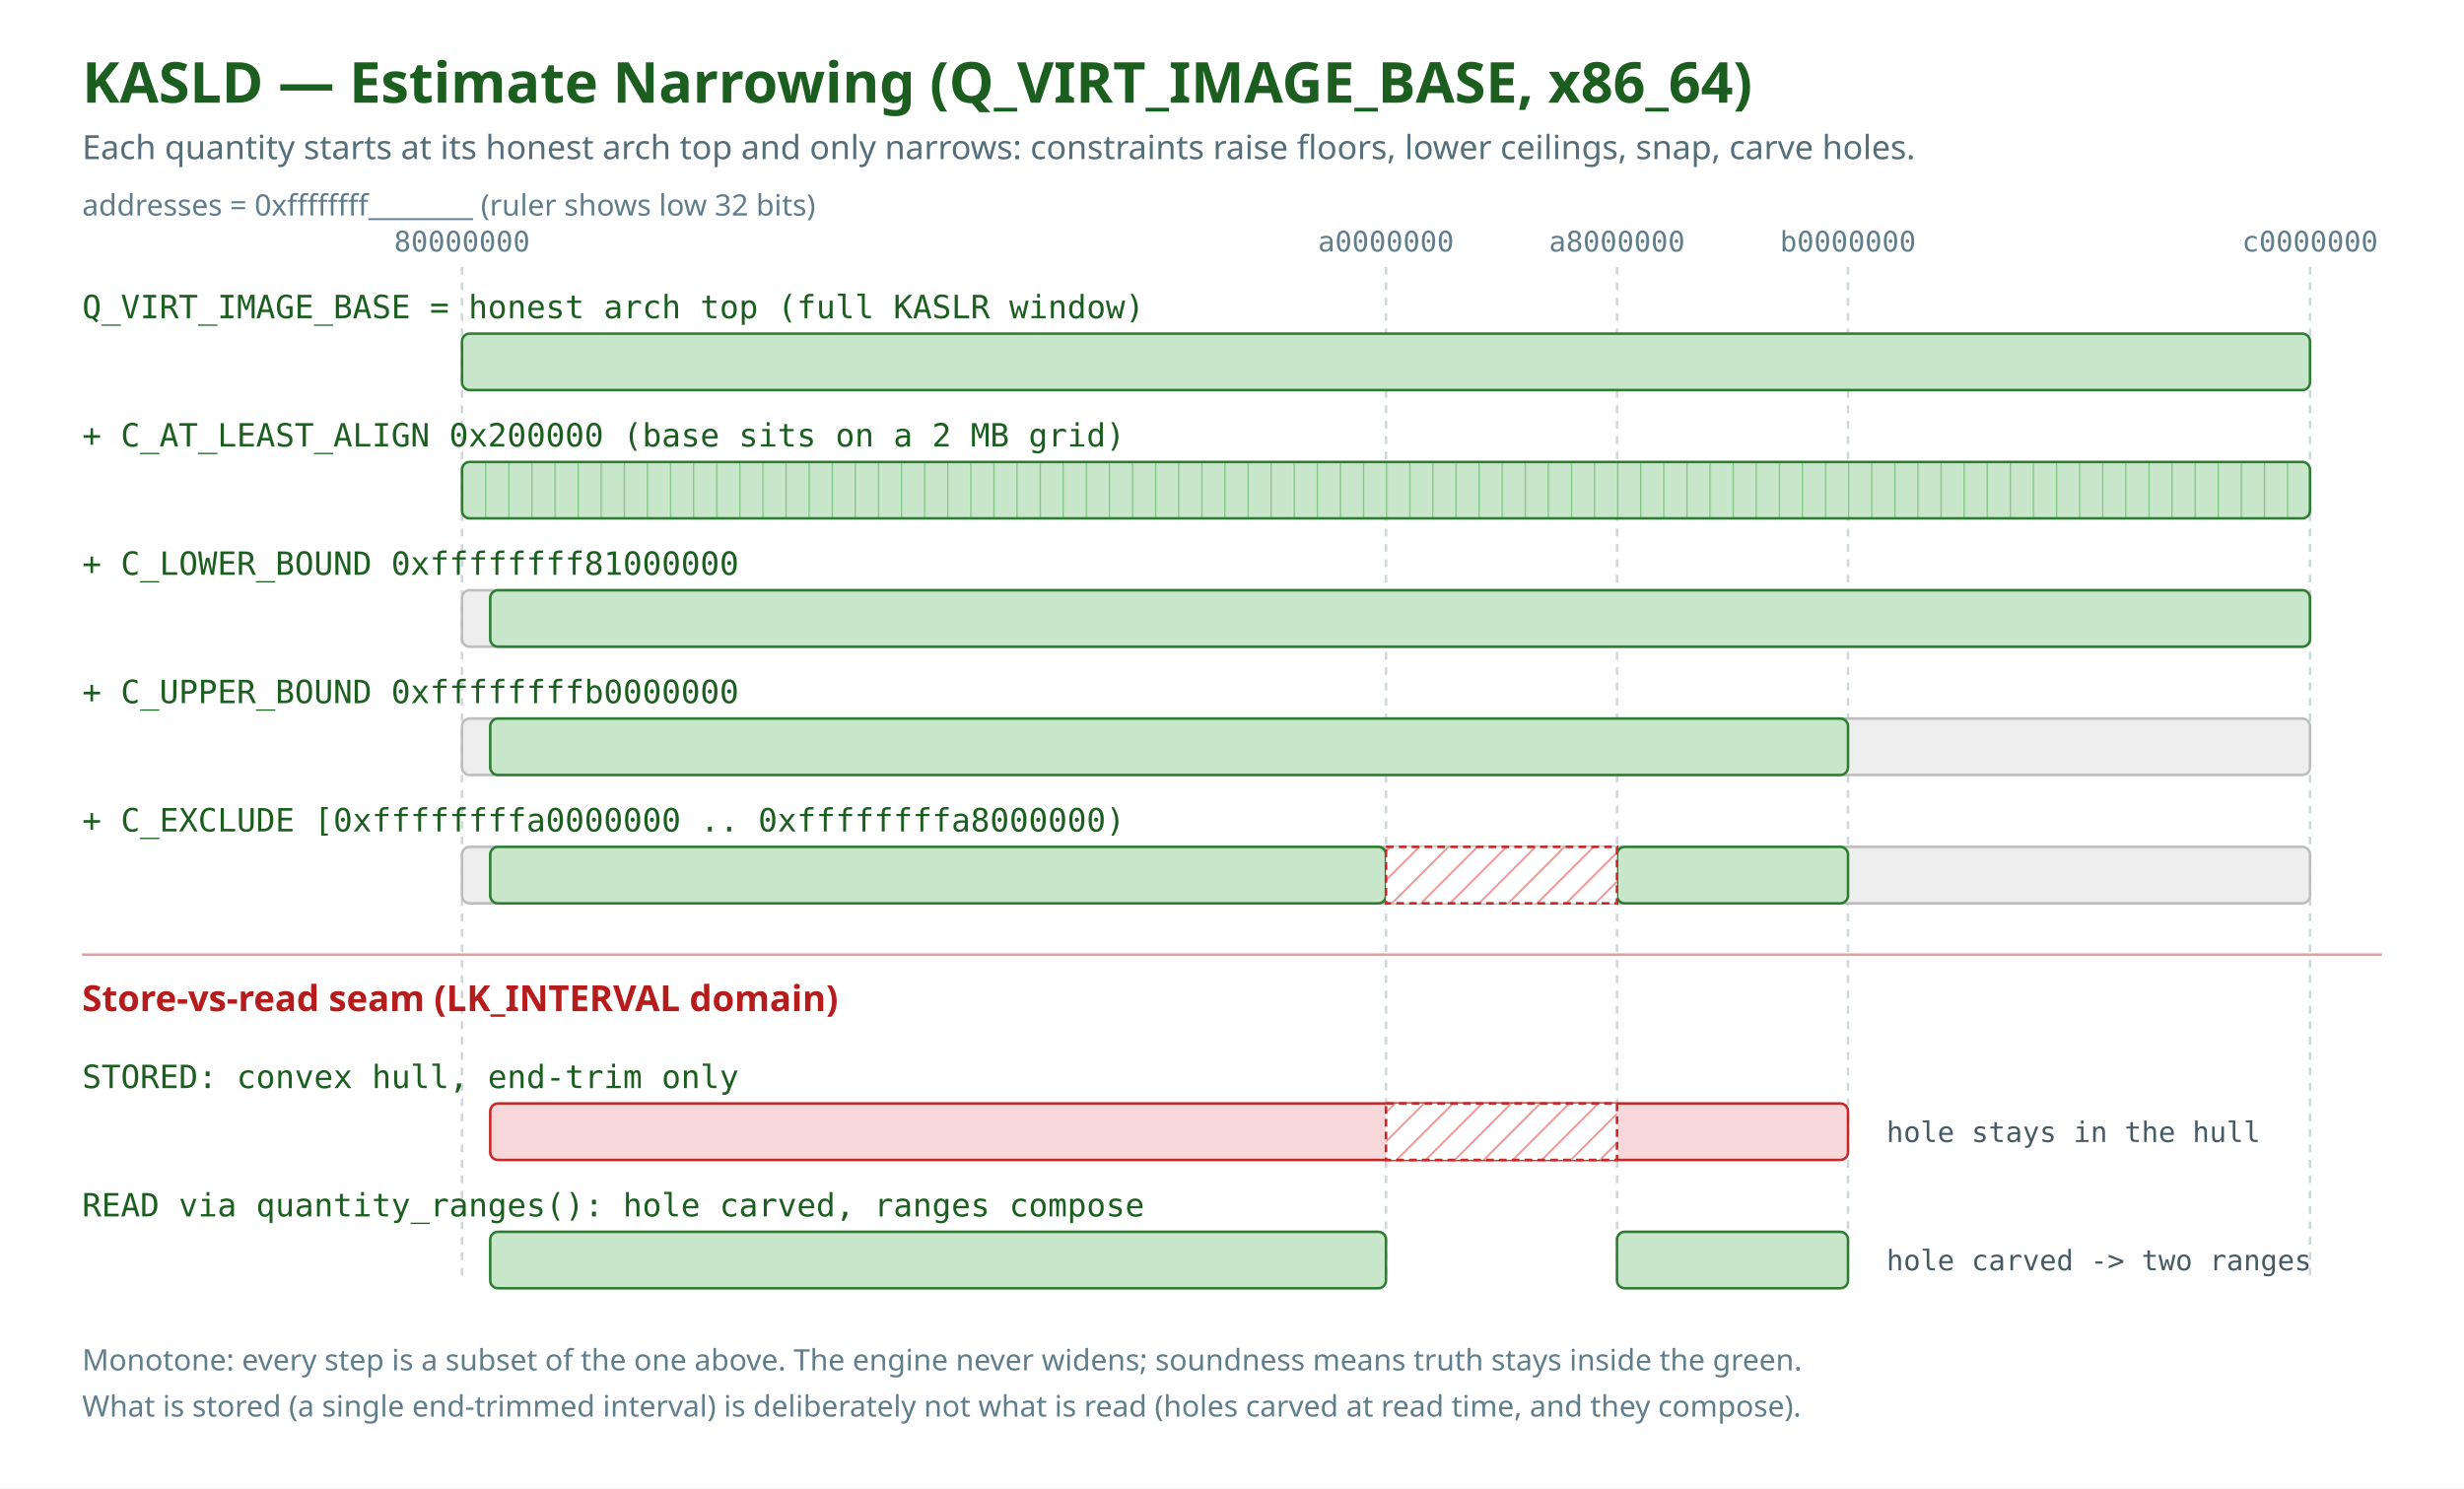
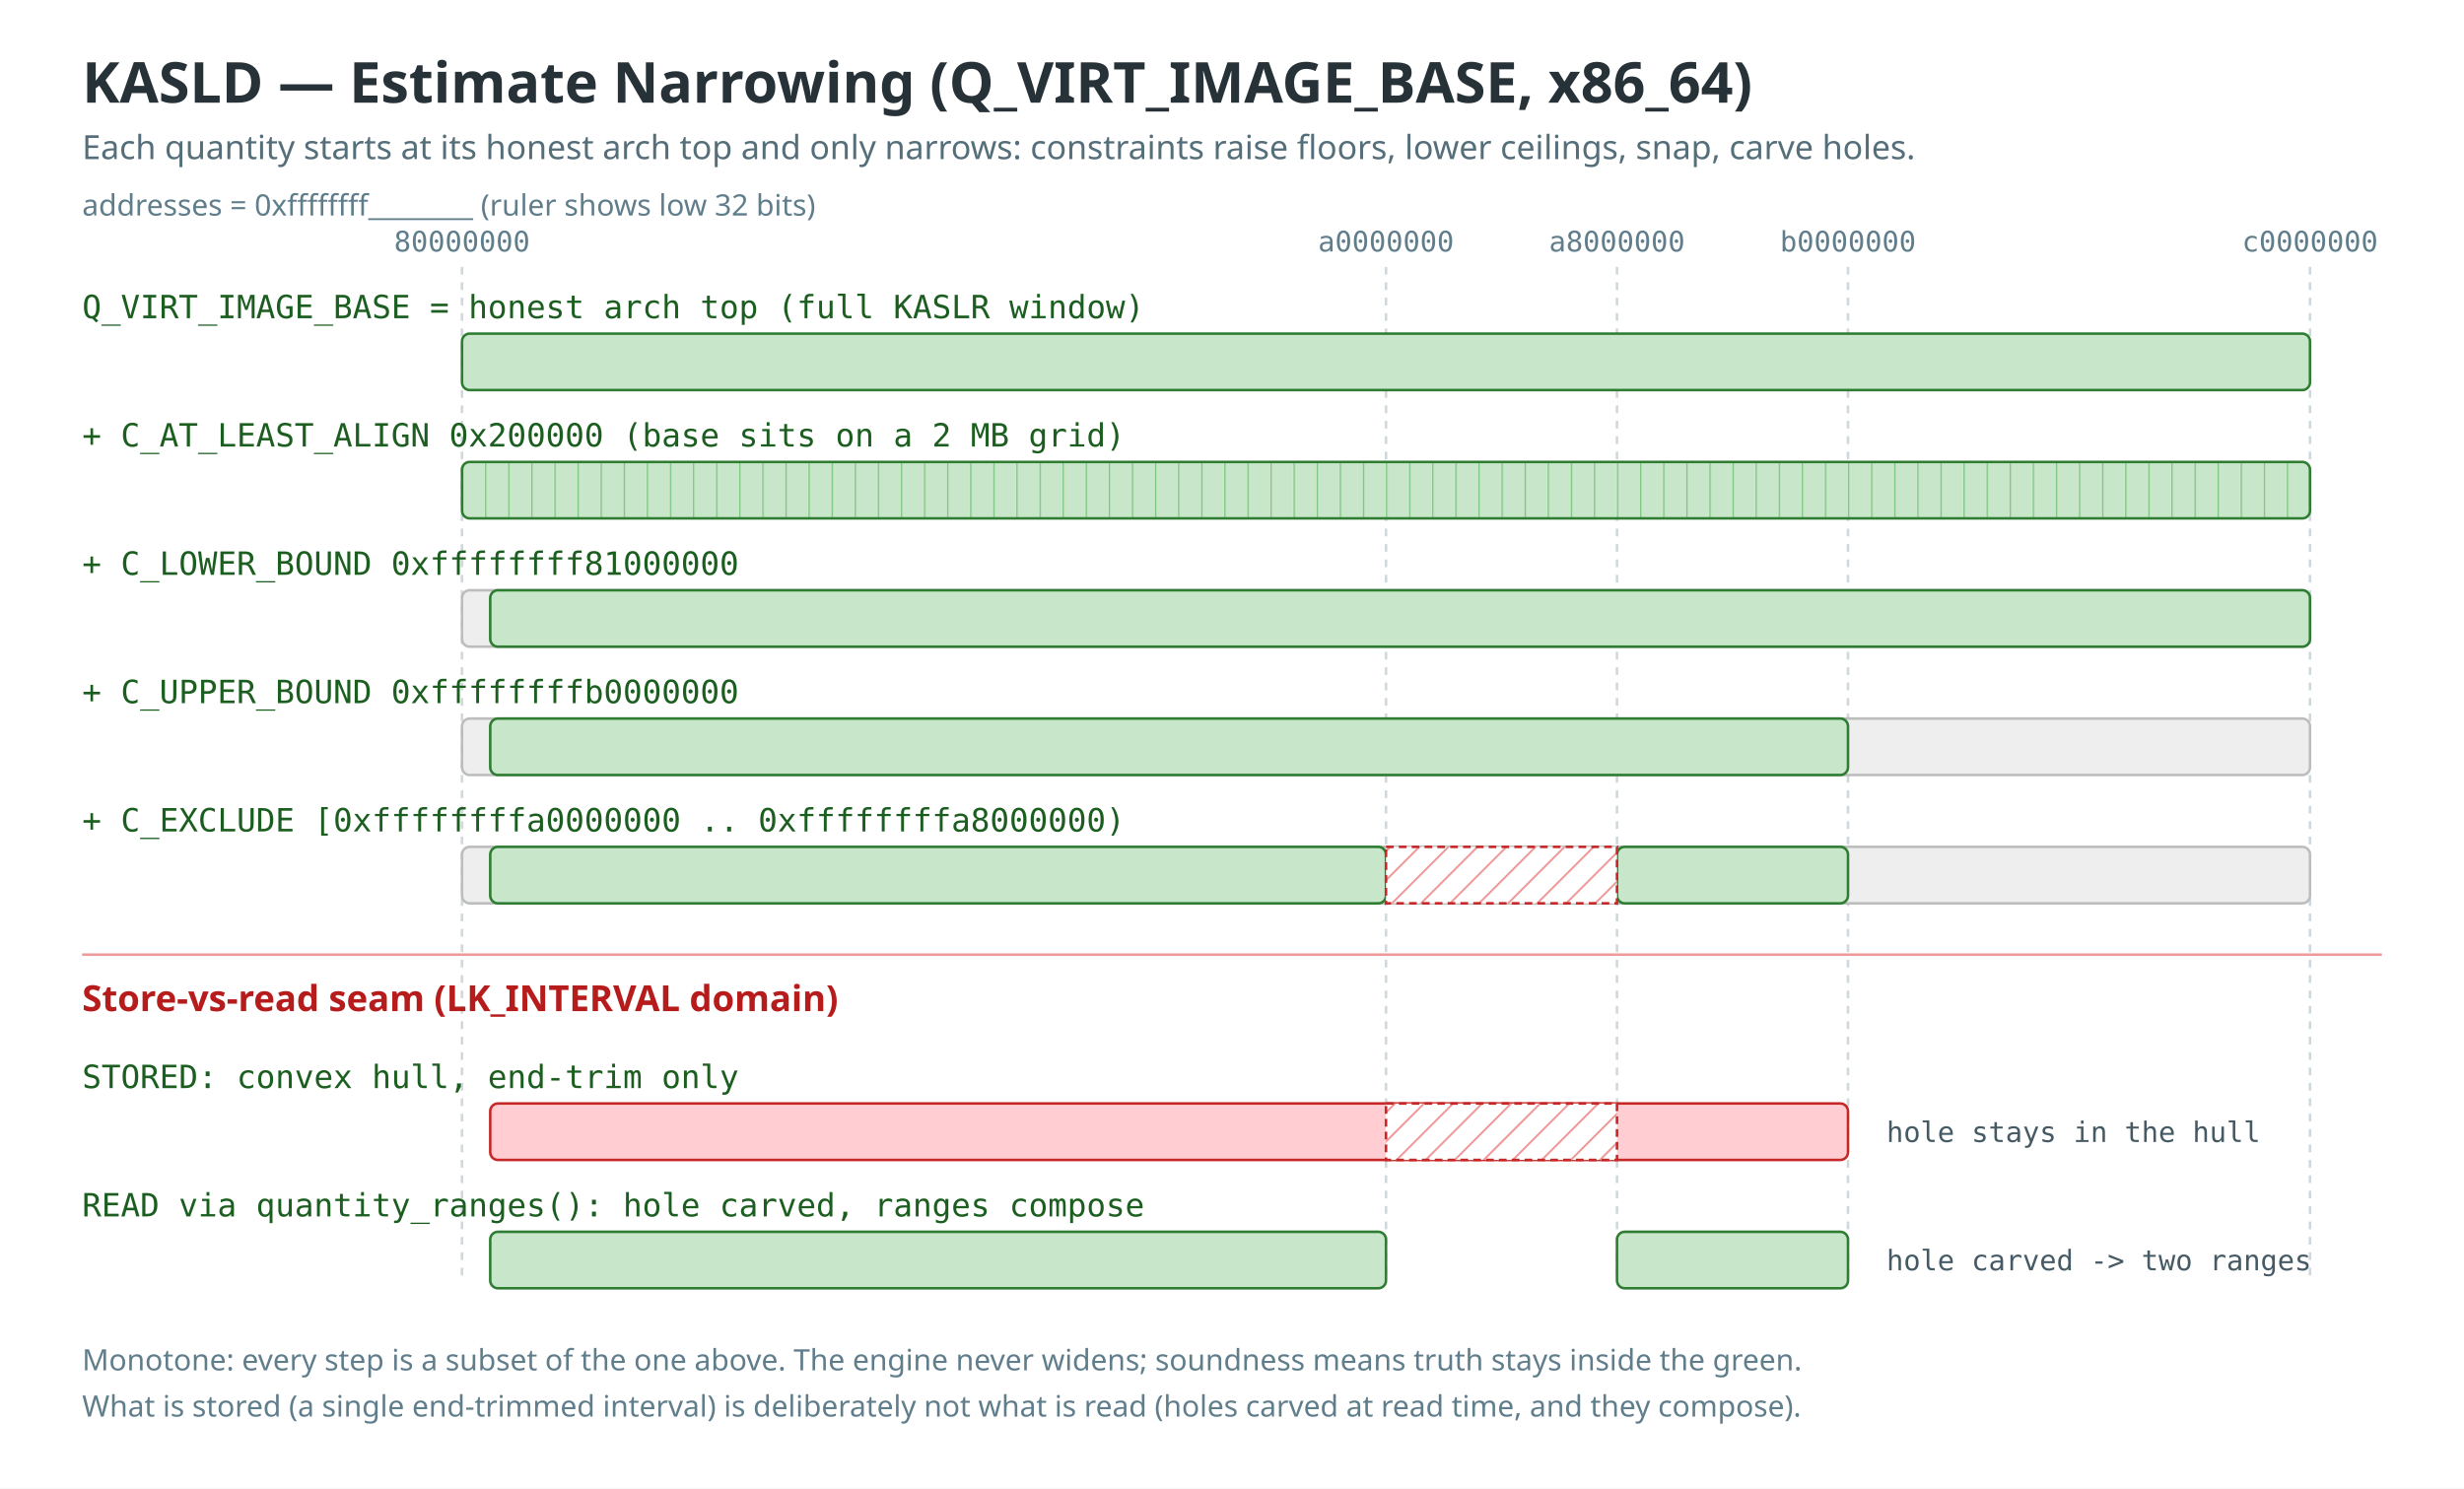
<svg xmlns="http://www.w3.org/2000/svg" width="960" height="580" viewBox="0 0 960 580" font-family="sans-serif">
  <defs>
    <pattern id="grid" width="9" height="24" patternUnits="userSpaceOnUse">
      <rect width="9" height="24" fill="#c8e6c9" />
      <line x1="0" y1="0" x2="0" y2="24" stroke="#81c784" stroke-width="1" />
    </pattern>
    <pattern id="hatch" width="8" height="8" patternUnits="userSpaceOnUse" patternTransform="rotate(45)">
      <rect width="8" height="8" fill="#ffffff" />
      <line x1="0" y1="0" x2="0" y2="8" stroke="#ef9a9a" stroke-width="1.5" />
    </pattern>
    <style>
-       .title { font-size: 22px; font-weight: 700; fill: #1b5e20; }
+       .title { font-size: 22px; font-weight: 700; fill: #263238; }
      .sub   { font-size: 13px; fill: #546e7a; }
      .op    { font-family: monospace; font-size: 12.5px; fill: #1b5e20; }
      .rule  { stroke: #cfd8dc; stroke-width: 1; stroke-dasharray: 3 3; }
      .rlab  { font-family: monospace; font-size: 11px; fill: #607d8b; }
      .note  { font-size: 11.5px; fill: #607d8b; }
      .seam  { font-size: 14px; font-weight: 700; fill: #b71c1c; }
      .small { font-family: monospace; font-size: 11px; fill: #455a64; }
    </style>
  </defs>
  <rect x="0" y="0" width="100%" height="100%" fill="#ffffff" />
  <text x="32" y="40" class="title">KASLD — Estimate Narrowing (Q_VIRT_IMAGE_BASE, x86_64)</text>
  <text x="32" y="62" class="sub">Each quantity starts at its honest arch top and only narrows: constraints raise floors, lower ceilings, snap, carve holes.</text>
  <text x="180" y="98" class="rlab" text-anchor="middle">80000000</text>
  <text x="540" y="98" class="rlab" text-anchor="middle">a0000000</text>
  <text x="630" y="98" class="rlab" text-anchor="middle">a8000000</text>
  <text x="720" y="98" class="rlab" text-anchor="middle">b0000000</text>
  <text x="900" y="98" class="rlab" text-anchor="middle">c0000000</text>
  <line x1="180" y1="104" x2="180" y2="498" class="rule" />
  <line x1="540" y1="104" x2="540" y2="498" class="rule" />
  <line x1="630" y1="104" x2="630" y2="498" class="rule" />
  <line x1="720" y1="104" x2="720" y2="498" class="rule" />
  <line x1="900" y1="104" x2="900" y2="498" class="rule" />
  <text x="32" y="84" class="note">addresses = 0xffffffff________ (ruler shows low 32 bits)</text>
  <text x="32" y="124" class="op">Q_VIRT_IMAGE_BASE = honest arch top (full KASLR window)</text>
  <rect x="180" y="130" width="720" height="22" rx="3" fill="#c8e6c9" stroke="#2e7d32" />
  <text x="32" y="174" class="op">+ C_AT_LEAST_ALIGN 0x200000   (base sits on a 2 MB grid)</text>
  <rect x="180" y="180" width="720" height="22" rx="3" fill="url(#grid)" stroke="#2e7d32" />
  <text x="32" y="224" class="op">+ C_LOWER_BOUND 0xffffffff81000000</text>
  <rect x="180" y="230" width="720" height="22" rx="3" fill="#eeeeee" stroke="#bdbdbd" />
  <rect x="191" y="230" width="709" height="22" rx="3" fill="#c8e6c9" stroke="#2e7d32" />
  <text x="32" y="274" class="op">+ C_UPPER_BOUND 0xffffffffb0000000</text>
  <rect x="180" y="280" width="720" height="22" rx="3" fill="#eeeeee" stroke="#bdbdbd" />
  <rect x="191" y="280" width="529" height="22" rx="3" fill="#c8e6c9" stroke="#2e7d32" />
  <text x="32" y="324" class="op">+ C_EXCLUDE [0xffffffffa0000000 .. 0xffffffffa8000000)</text>
  <rect x="180" y="330" width="720" height="22" rx="3" fill="#eeeeee" stroke="#bdbdbd" />
  <rect x="191" y="330" width="349" height="22" rx="3" fill="#c8e6c9" stroke="#2e7d32" />
  <rect x="630" y="330" width="90" height="22" rx="3" fill="#c8e6c9" stroke="#2e7d32" />
  <rect x="540" y="330" width="90" height="22" fill="url(#hatch)" stroke="#c62828" stroke-dasharray="3 2" />
-   <line x1="32" y1="372" x2="928" y2="372" stroke="#e0a0a0" stroke-width="1" />
+   <line x1="32" y1="372" x2="928" y2="372" stroke="#ef9a9a" stroke-width="1" />
  <text x="32" y="394" class="seam">Store-vs-read seam (LK_INTERVAL domain)</text>
  <text x="32" y="424" class="op" fill="#b71c1c">STORED: convex hull, end-trim only</text>
-   <rect x="191" y="430" width="529" height="22" rx="3" fill="#f8d7da" stroke="#c62828" />
+   <rect x="191" y="430" width="529" height="22" rx="3" fill="#ffcdd2" stroke="#c62828" />
  <rect x="540" y="430" width="90" height="22" fill="url(#hatch)" stroke="#c62828" stroke-dasharray="3 2" />
  <text x="735" y="445" class="small">hole stays in the hull</text>
  <text x="32" y="474" class="op" fill="#b71c1c">READ via quantity_ranges(): hole carved, ranges compose</text>
  <rect x="191" y="480" width="349" height="22" rx="3" fill="#c8e6c9" stroke="#2e7d32" />
  <rect x="630" y="480" width="90" height="22" rx="3" fill="#c8e6c9" stroke="#2e7d32" />
  <text x="735" y="495" class="small">hole carved -&gt; two ranges</text>
  <text x="32" y="534" class="note">Monotone: every step is a subset of the one above. The engine never widens; soundness means truth stays inside the green.</text>
  <text x="32" y="552" class="note">What is stored (a single end-trimmed interval) is deliberately not what is read (holes carved at read time, and they compose).</text>
</svg>
